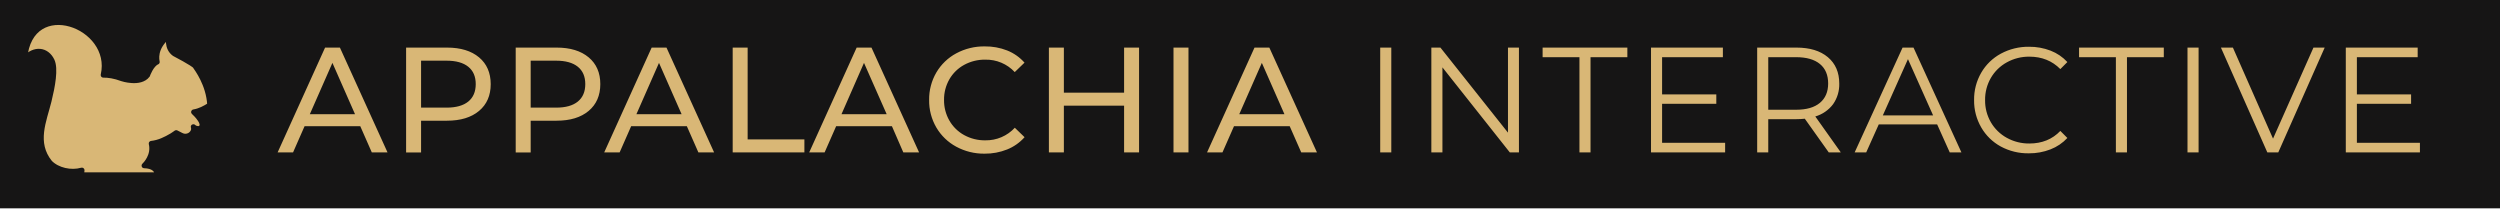
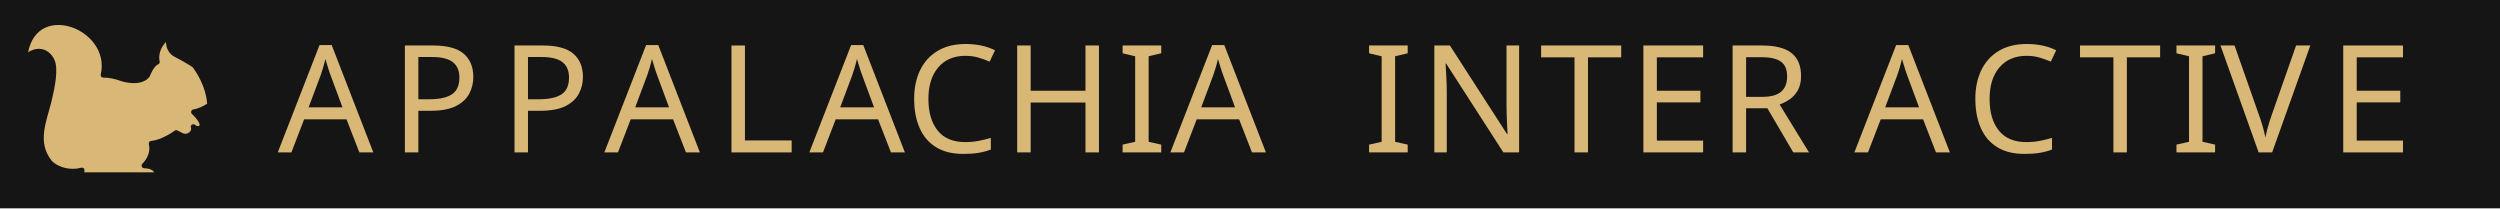
<svg xmlns="http://www.w3.org/2000/svg" xmlns:xlink="http://www.w3.org/1999/xlink" width="1536" height="128">
  <defs>
-     <symbol id="Squirrel_Filled_-_Gold" data-name="Squirrel Filled - Gold" viewBox="0 0 376.85 312.17">
-       <path id="Squirrel_Filled" data-name="Squirrel Filled" d="M350.92 215.39s-6.69 1-11.43-3.64a.16.16 0 0 0-.27.17 11.54 11.54 0 0 1-.54 9.19c-4.14 8.75-15 12-23.5 7.36l-9.78-5a.17.17 0 0 0-.18 0c-.54.41-3.6 2.74-8.25 5.67-12.86 7.61-25.77 13.93-40.9 15.62a.17.17 0 0 0-.15.2c5.72 23.73-11.66 41.3-14.19 43.69a.17.17 0 0 0 .12.29c25.93.67 26 16.27 25.89 18a.17.17 0 0 1-.17.16H117.75a.17.17 0 0 1-.17-.19l1-9a.17.17 0 0 0-.21-.18c-21.62 6.11-48.22.26-63.22-14.95-32-39.47-11.75-82.54-1.93-122.18 7.11-29 13.73-64.17 5.93-80.17-10.68-21.93-34.77-25-53.81-4a.17.17 0 0 1-.3-.13c11-126 178.17-66 155.65 32.86a.16.16 0 0 0 .16.21c9.79-.19 22.5 1.71 37.15 7.18 0 0 35.93 11.88 50.43-6.89.28-.8 7.67-21.4 19.17-26.24a.17.17 0 0 0 .1-.2c-.6-2.15-7.15-28.53 23.25-51.61a.17.17 0 0 1 .27.17c-.88 3.37-5.38 23.63 10.32 35.19.76.39 38.13 19.88 41.31 24.81s26.8 35.52 29 76.8a.15.15 0 0 1-.07.15c-9.86 6.32-19.65 11.59-31.77 13.65a.17.17 0 0 0-.09.29c2.81 2.58 27.82 26.08 11.09 32.67zm-118.18 91.29" style="stroke:#161515;stroke-miterlimit:7.57;stroke-width:10px;fill:#d9b776" />
+     <symbol id="a" viewBox="0 0 376.85 312.17">
+       <path d="M350.92 215.39s-6.69 1-11.43-3.64a.16.16 0 0 0-.27.17 11.54 11.54 0 0 1-.54 9.19c-4.14 8.75-15 12-23.5 7.36l-9.78-5a.17.17 0 0 0-.18 0c-.54.41-3.6 2.74-8.25 5.67-12.86 7.61-25.77 13.93-40.9 15.62a.17.17 0 0 0-.15.2c5.72 23.73-11.66 41.3-14.19 43.69a.17.17 0 0 0 .12.29c25.93.67 26 16.27 25.89 18a.17.17 0 0 1-.17.16H117.75a.17.17 0 0 1-.17-.19l1-9a.17.17 0 0 0-.21-.18c-21.62 6.11-48.22.26-63.22-14.95-32-39.47-11.75-82.54-1.93-122.18 7.11-29 13.73-64.17 5.93-80.17-10.68-21.93-34.77-25-53.81-4a.17.17 0 0 1-.3-.13c11-126 178.17-66 155.65 32.86a.16.16 0 0 0 .16.21c9.79-.19 22.5 1.71 37.15 7.18 0 0 35.93 11.88 50.43-6.89.28-.8 7.67-21.4 19.17-26.24a.17.17 0 0 0 .1-.2c-.6-2.15-7.15-28.53 23.25-51.61a.17.17 0 0 1 .27.17c-.88 3.37-5.38 23.63 10.32 35.19.76.39 38.13 19.88 41.31 24.81s26.8 35.52 29 76.8a.15.15 0 0 1-.07.15c-9.86 6.32-19.65 11.59-31.77 13.65a.17.17 0 0 0-.09.29c2.81 2.58 27.82 26.08 11.09 32.67zm-118.18 91.29" style="stroke:#161515;stroke-miterlimit:7.57;stroke-width:10px;fill:#d9b776" />
    </symbol>
-     <style>.cls-3{fill:#d9b776}</style>
  </defs>
-   <g id="Layer_2" data-name="Layer 2">
-     <g id="Logos">
-       <g id="Main_Colors" data-name="Main Colors">
-         <g id="Squirrel_Stripe_Logo" data-name="Squirrel Stripe Logo">
-           <path id="Background" style="fill:#161515" d="M0 0h1536v128H0z" />
-           <use width="376.84" height="312.17" transform="matrix(.31 0 0 .31 13.61 12.25)" xlink:href="#Squirrel_Filled_-_Gold" />
-           <path class="cls-3" d="M221.35 77.54h-34.22l-7.08 16.1h-9.48l29.16-64.4h9.11l29.26 64.4h-9.66zm-3.22-7.36-13.89-31.55-13.89 31.55zM294.31 35.22q7.17 6 7.18 16.47t-7.18 16.47q-7.17 6-19.69 6h-15.91v19.5h-9.2V29.24h25.11q12.51 0 19.69 5.98zm-6.62 27.19q4.59-3.73 4.6-10.72T287.69 41q-4.6-3.72-13.34-3.72h-15.64v28.85h15.64q8.73 0 13.34-3.72zM361.65 35.22q7.19 6 7.18 16.47t-7.18 16.47q-7.17 6-19.69 6h-15.91v19.5h-9.2V29.24H342q12.47 0 19.65 5.98zM355 62.41q4.59-3.73 4.6-10.72T355 41q-4.61-3.72-13.34-3.72h-15.61v28.85h15.64q8.73 0 13.31-3.72zM422 77.54h-34.22l-7.08 16.1h-9.48l29.16-64.4h9.11l29.26 64.4h-9.66zm-3.22-7.36-13.89-31.55L391 70.18zM450.16 29.24h9.19v56.4h34.87v8h-44.06zM548 77.54h-34.27l-7.09 16.1h-9.47l29.16-64.4h9.11l29.25 64.4H555zm-3.22-7.36-13.94-31.55L517 70.18zM587.46 90.1a31.52 31.52 0 0 1-12.19-11.78 32.63 32.63 0 0 1-4.41-16.88 32.68 32.68 0 0 1 4.41-16.88 31.45 31.45 0 0 1 12.24-11.78A35.82 35.82 0 0 1 605 28.51 36.41 36.41 0 0 1 618.79 31a28.14 28.14 0 0 1 10.67 7.49l-6 5.8a24 24 0 0 0-18.12-7.64 26.36 26.36 0 0 0-13 3.22 23.43 23.43 0 0 0-9.06 8.88 24.81 24.81 0 0 0-3.26 12.65 24.81 24.81 0 0 0 3.26 12.65 23.43 23.43 0 0 0 9.1 8.95 26.25 26.25 0 0 0 13 3.22 24.06 24.06 0 0 0 18.12-7.73l6 5.8a28.54 28.54 0 0 1-10.72 7.54 36.2 36.2 0 0 1-13.84 2.58 35.59 35.59 0 0 1-17.48-4.31zM699.84 29.24v64.4h-9.2v-28.7h-37v28.7h-9.2v-64.4h9.2v27.69h37V29.24zM721 29.24h9.2v64.4H721zM792.39 77.54h-34.22l-7.09 16.1h-9.47l29.16-64.4h9.11l29.26 64.4h-9.66zm-3.22-7.36-13.89-31.55-13.89 31.55zM848 29.24h6.81v64.4H848zM933.24 29.24v64.4h-5.61l-41.4-52.25v52.25h-6.81v-64.4H885l41.5 52.26V29.24zM970.41 35.13h-22.63v-5.89h52.07v5.89h-22.63v58.51h-6.81zM1059.92 87.75v5.89h-45.54v-64.4h44.16v5.89h-37.35V58h33.31v5.79h-33.31v23.96zM1123.59 93.64l-14.72-20.7a45.39 45.39 0 0 1-5.16.28h-17.29v20.42h-6.81v-64.4h24.1q12.33 0 19.33 5.89t7 16.19a21 21 0 0 1-3.82 12.74 21.13 21.13 0 0 1-10.9 7.5L1131 93.64zm-5.43-30.45q5.05-4.23 5.06-11.87 0-7.82-5.06-12t-14.63-4.19h-17.11v32.29h17.11q9.57 0 14.63-4.23zM1190.19 76.44h-35.88l-7.72 17.2h-7.09l29.44-64.4h6.72l29.44 64.4h-7.18zm-2.48-5.52-15.46-34.59-15.45 34.59zM1229.25 90a31 31 0 0 1-12-11.73 32.65 32.65 0 0 1-4.37-16.79 32.68 32.68 0 0 1 4.37-16.79 30.86 30.86 0 0 1 12.09-11.73 35.46 35.46 0 0 1 17.3-4.23 36 36 0 0 1 13.25 2.39 27.55 27.55 0 0 1 10.3 7l-4.32 4.33q-7.54-7.63-19-7.64a28 28 0 0 0-13.89 3.5 25.53 25.53 0 0 0-9.8 9.57 26.49 26.49 0 0 0-3.54 13.61 26.55 26.55 0 0 0 3.54 13.62 25.53 25.53 0 0 0 9.8 9.57 28 28 0 0 0 13.89 3.49q11.6 0 19-7.73l4.32 4.33a27.85 27.85 0 0 1-10.35 7 35.69 35.69 0 0 1-13.29 2.43 35.15 35.15 0 0 1-17.3-4.2zM1300 35.13h-22.63v-5.89h52.07v5.89h-22.63v58.51H1300zM1344 29.24h6.81v64.4H1344zM1428.29 29.24l-28.52 64.4h-6.72l-28.52-64.4h7.36l24.66 55.94 24.84-55.94zM1486.8 87.75v5.89h-45.54v-64.4h44.16v5.89h-37.35V58h33.3v5.79h-33.3v23.96z" />
-         </g>
-       </g>
-     </g>
-   </g>
+   <path style="fill:#161515" d="M0 0h1536v128H0z" />
+   <use width="376.84" height="312.17" transform="matrix(.31 0 0 .31 13.61 12.25)" xlink:href="#a" />
+   <text transform="translate(170.66 93.64)" style="font-size:92px;font-family:Montserrat-Medium,Montserrat;font-weight:500;letter-spacing:.02em;fill:#d9b776">A<tspan x="69.18" y="0" style="letter-spacing:.01em">P</tspan>
+     <tspan x="136.53" y="0" style="letter-spacing:-.02em">P</tspan>
+     <tspan x="200.65" y="0">A</tspan>
+     <tspan x="269.83" y="0" style="letter-spacing:.02em">L</tspan>
+     <tspan x="326.6" y="0" style="letter-spacing:.02em">ACHIA </tspan>
+     <tspan x="666.81" y="0" style="letter-spacing:.04em;font-family:Montserrat-Regular,Montserrat;font-weight:400">INTER</tspan>
+     <tspan x="968.66" y="0" style="letter-spacing:.03em;font-family:Montserrat-Regular,Montserrat;font-weight:400">A</tspan>
+     <tspan x="1037.38" y="0" style="letter-spacing:.03em;font-family:Montserrat-Regular,Montserrat;font-weight:400">C</tspan>
+     <tspan x="1106.38" y="0" style="letter-spacing:.04em;font-family:Montserrat-Regular,Montserrat;font-weight:400">T</tspan>
+     <tspan x="1162.87" y="0" style="letter-spacing:.03em;font-family:Montserrat-Regular,Montserrat;font-weight:400">I</tspan>
+     <tspan x="1193.6" y="0" style="letter-spacing:.03em;font-family:Montserrat-Regular,Montserrat;font-weight:400">V</tspan>
+     <tspan x="1260.11" y="0" style="letter-spacing:.04em;font-family:Montserrat-Regular,Montserrat;font-weight:400">E</tspan>
+   </text>
</svg>
